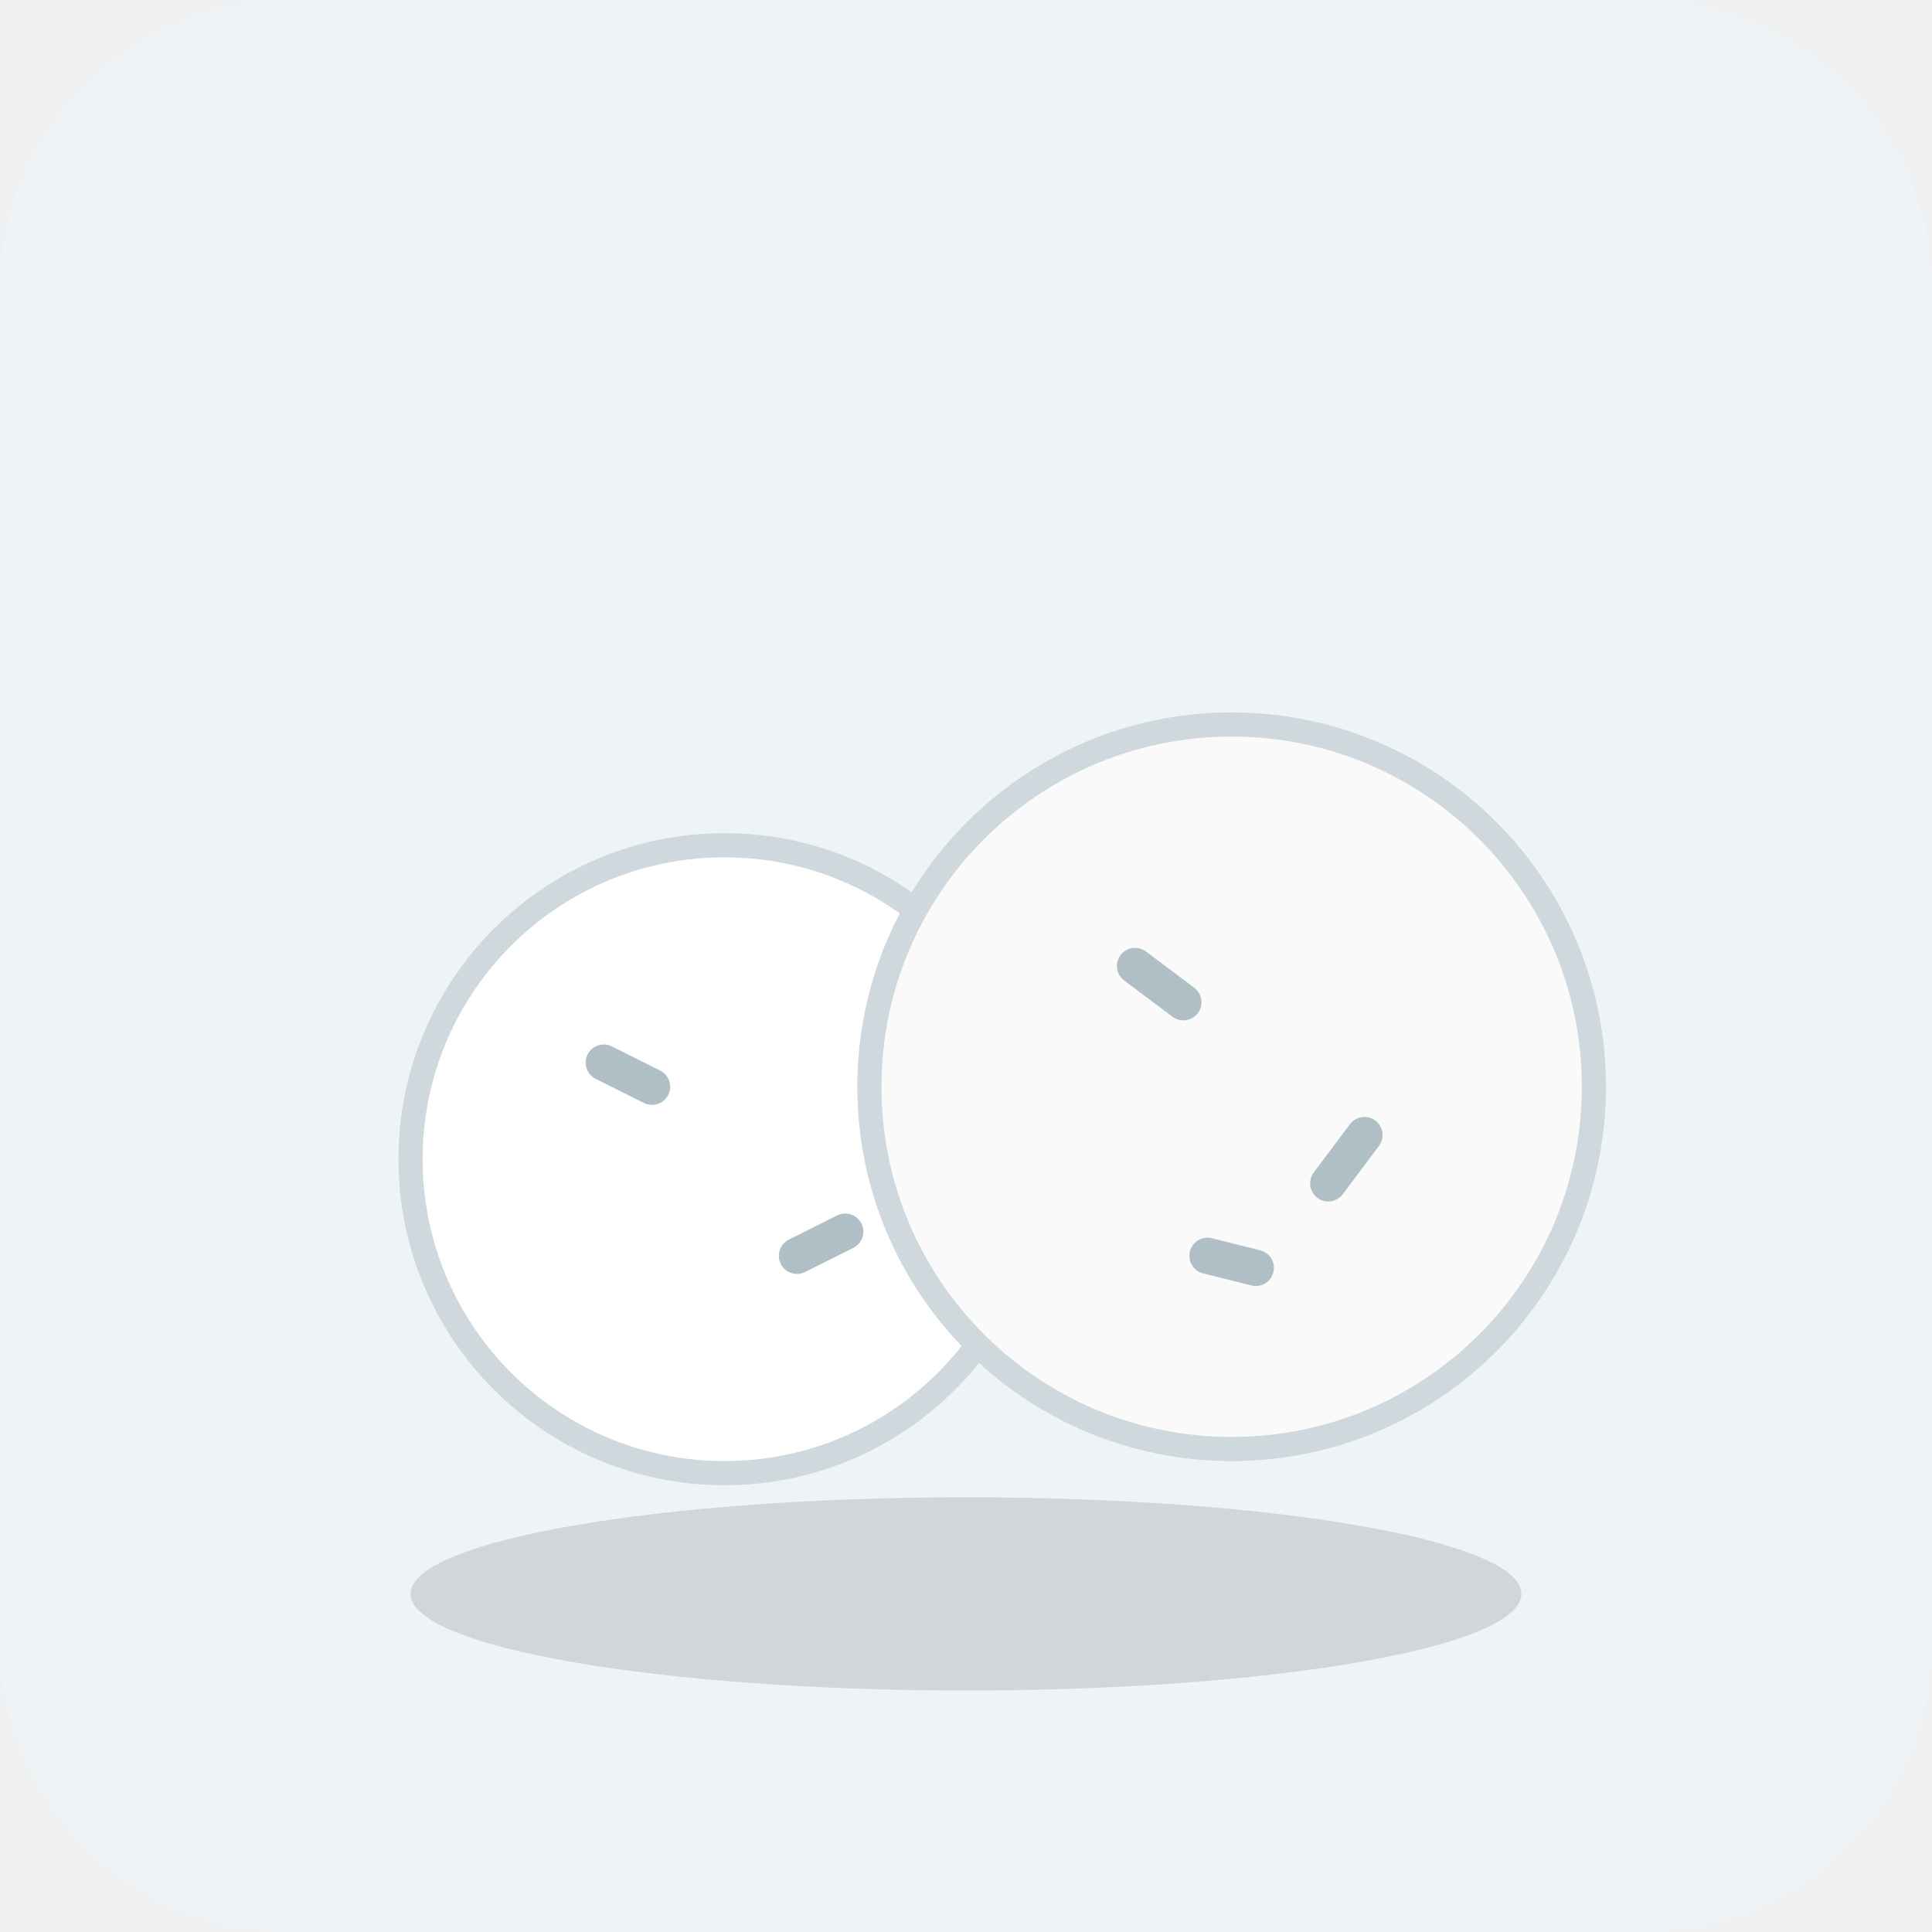
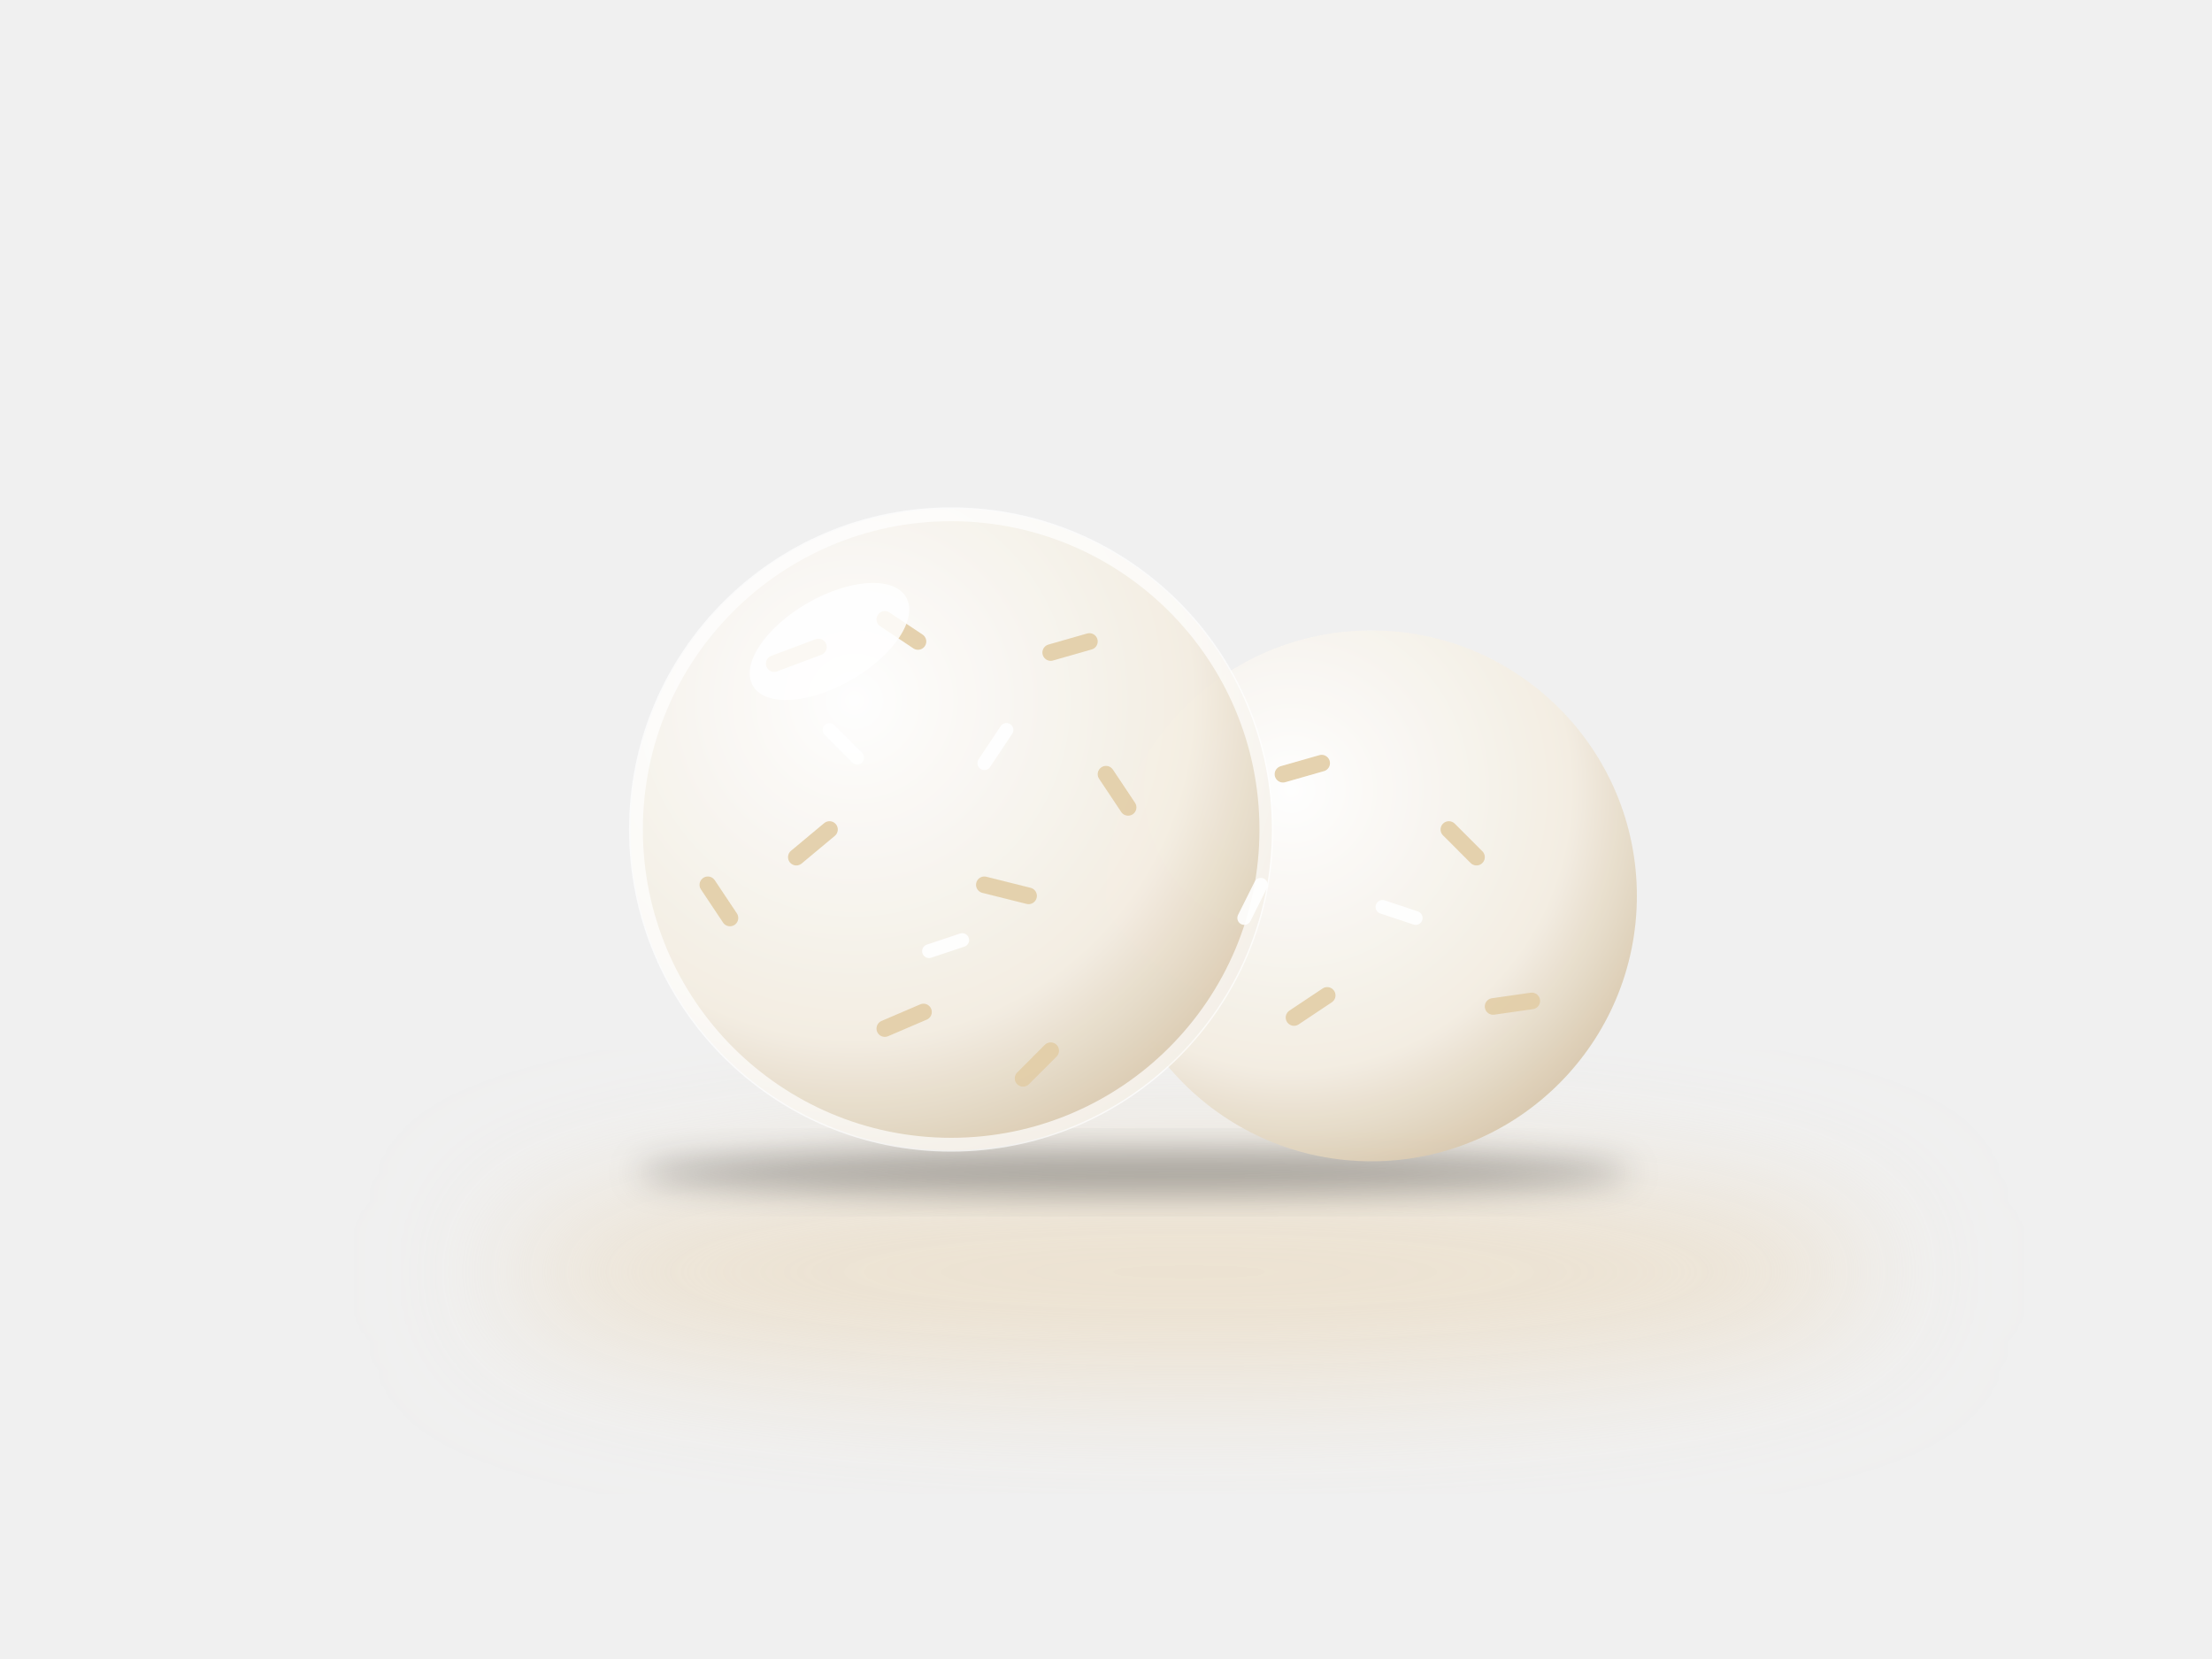
- <svg xmlns="http://www.w3.org/2000/svg" viewBox="0 0 160 160" role="img">
-   <rect width="160" height="160" rx="24" fill="#eef3f7" />
-   <ellipse cx="80" cy="132" rx="46" ry="8" fill="#000" opacity=".12" />
-   <circle cx="60" cy="96" r="26" fill="#fff" stroke="#cfd8dc" stroke-width="2" />
-   <circle cx="102" cy="90" r="30" fill="#fafafa" stroke="#cfd8dc" stroke-width="2" />
-   <path d="M50 88l4 2M66 104l4-2M94 80l4 3M110 98l3-4M100 104l4 1" stroke="#b0bec5" stroke-width="3" stroke-linecap="round" />
+ <svg xmlns="http://www.w3.org/2000/svg" viewBox="0 0 400 300" role="img">
+   <defs>
+     <radialGradient id="b" cx="35%" cy="30%" r="75%">
+       <stop offset="0" stop-color="#FFFFFF" />
+       <stop offset=".7" stop-color="#F3EDE2" />
+       <stop offset="1" stop-color="#D9C9AE" />
+     </radialGradient>
+     <filter id="g" x="-50%" y="-50%" width="200%" height="200%">
+       <feGaussianBlur stdDeviation="12" />
+     </filter>
+     <filter id="c" x="-50%" y="-50%" width="200%" height="200%">
+       <feGaussianBlur stdDeviation="3" />
+     </filter>
+   </defs>
+   <ellipse cx="215" cy="230" rx="125" ry="20" fill="#E8D3B0" opacity=".5" filter="url(#g)" />
+   <ellipse cx="205" cy="212" rx="90" ry="4" fill="#000" opacity=".3" filter="url(#c)" />
+   <circle cx="248" cy="162" r="48" fill="url(#b)" opacity=".95" />
+   <circle cx="172" cy="150" r="58" fill="url(#b)" opacity=".95" />
+   <g stroke="#E2CDA6" stroke-width="3" stroke-linecap="round" opacity=".9">
+     <path d="M140 120 l8 -3" />
+     <path d="M160 112 l6 4" />
+     <path d="M190 118 l7 -2" />
+     <path d="M150 150 l-6 5" />
+     <path d="M178 160 l8 2" />
+     <path d="M200 140 l4 6" />
+     <path d="M160 186 l7 -3" />
+     <path d="M190 190 l-5 5" />
+     <path d="M232 140 l7 -2" />
+     <path d="M262 150 l5 5" />
+     <path d="M240 180 l-6 4" />
+     <path d="M270 182 l7 -1" />
+     <path d="M128 160 l4 6" />
+   </g>
+   <g stroke="#FFFFFF" stroke-width="2.5" stroke-linecap="round" opacity=".9">
+     <path d="M150 132 l5 5" />
+     <path d="M182 132 l-4 6" />
+     <path d="M168 172 l6 -2" />
+     <path d="M250 164 l6 2" />
+     <path d="M228 160 l-3 6" />
+   </g>
+   <circle cx="172" cy="150" r="57" fill="none" stroke="#fff" stroke-width="2.5" opacity=".7" />
+   <ellipse cx="150" cy="116" rx="16" ry="8" fill="#fff" opacity=".85" transform="rotate(-30 150 116)" />
</svg>
